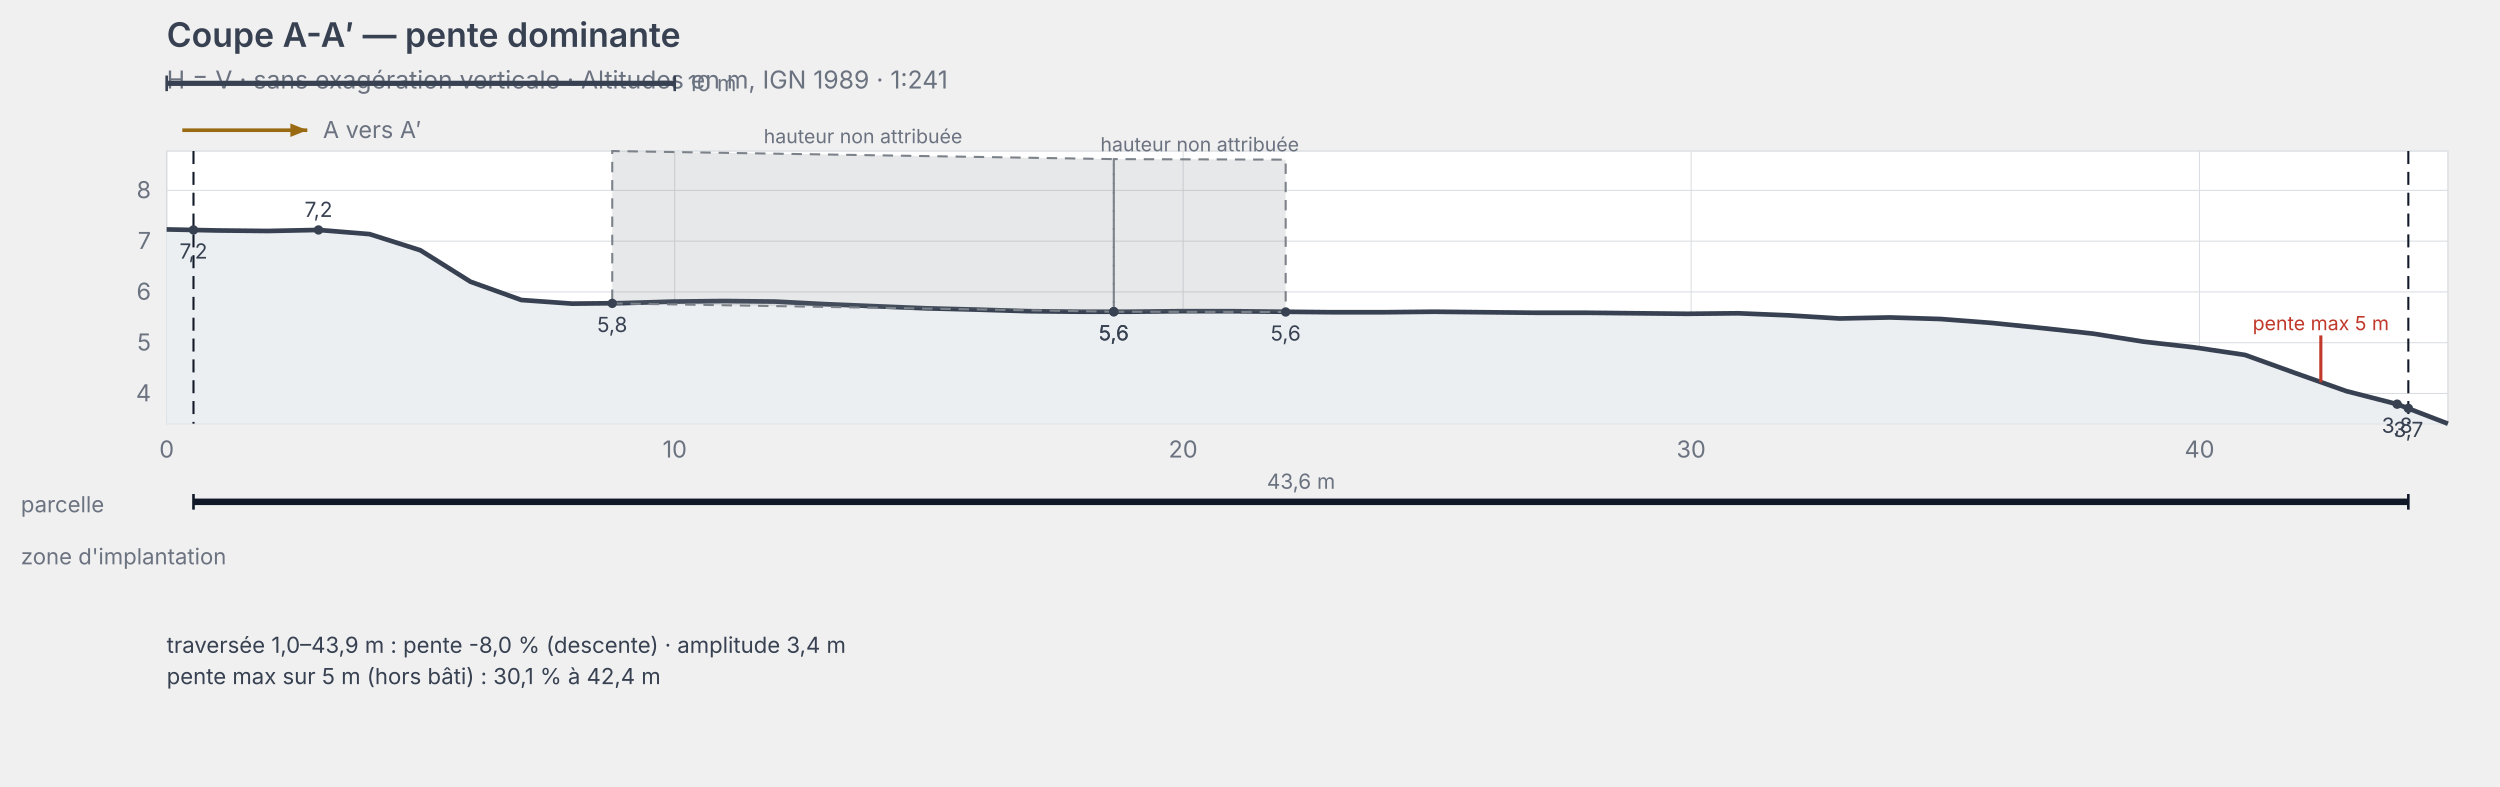
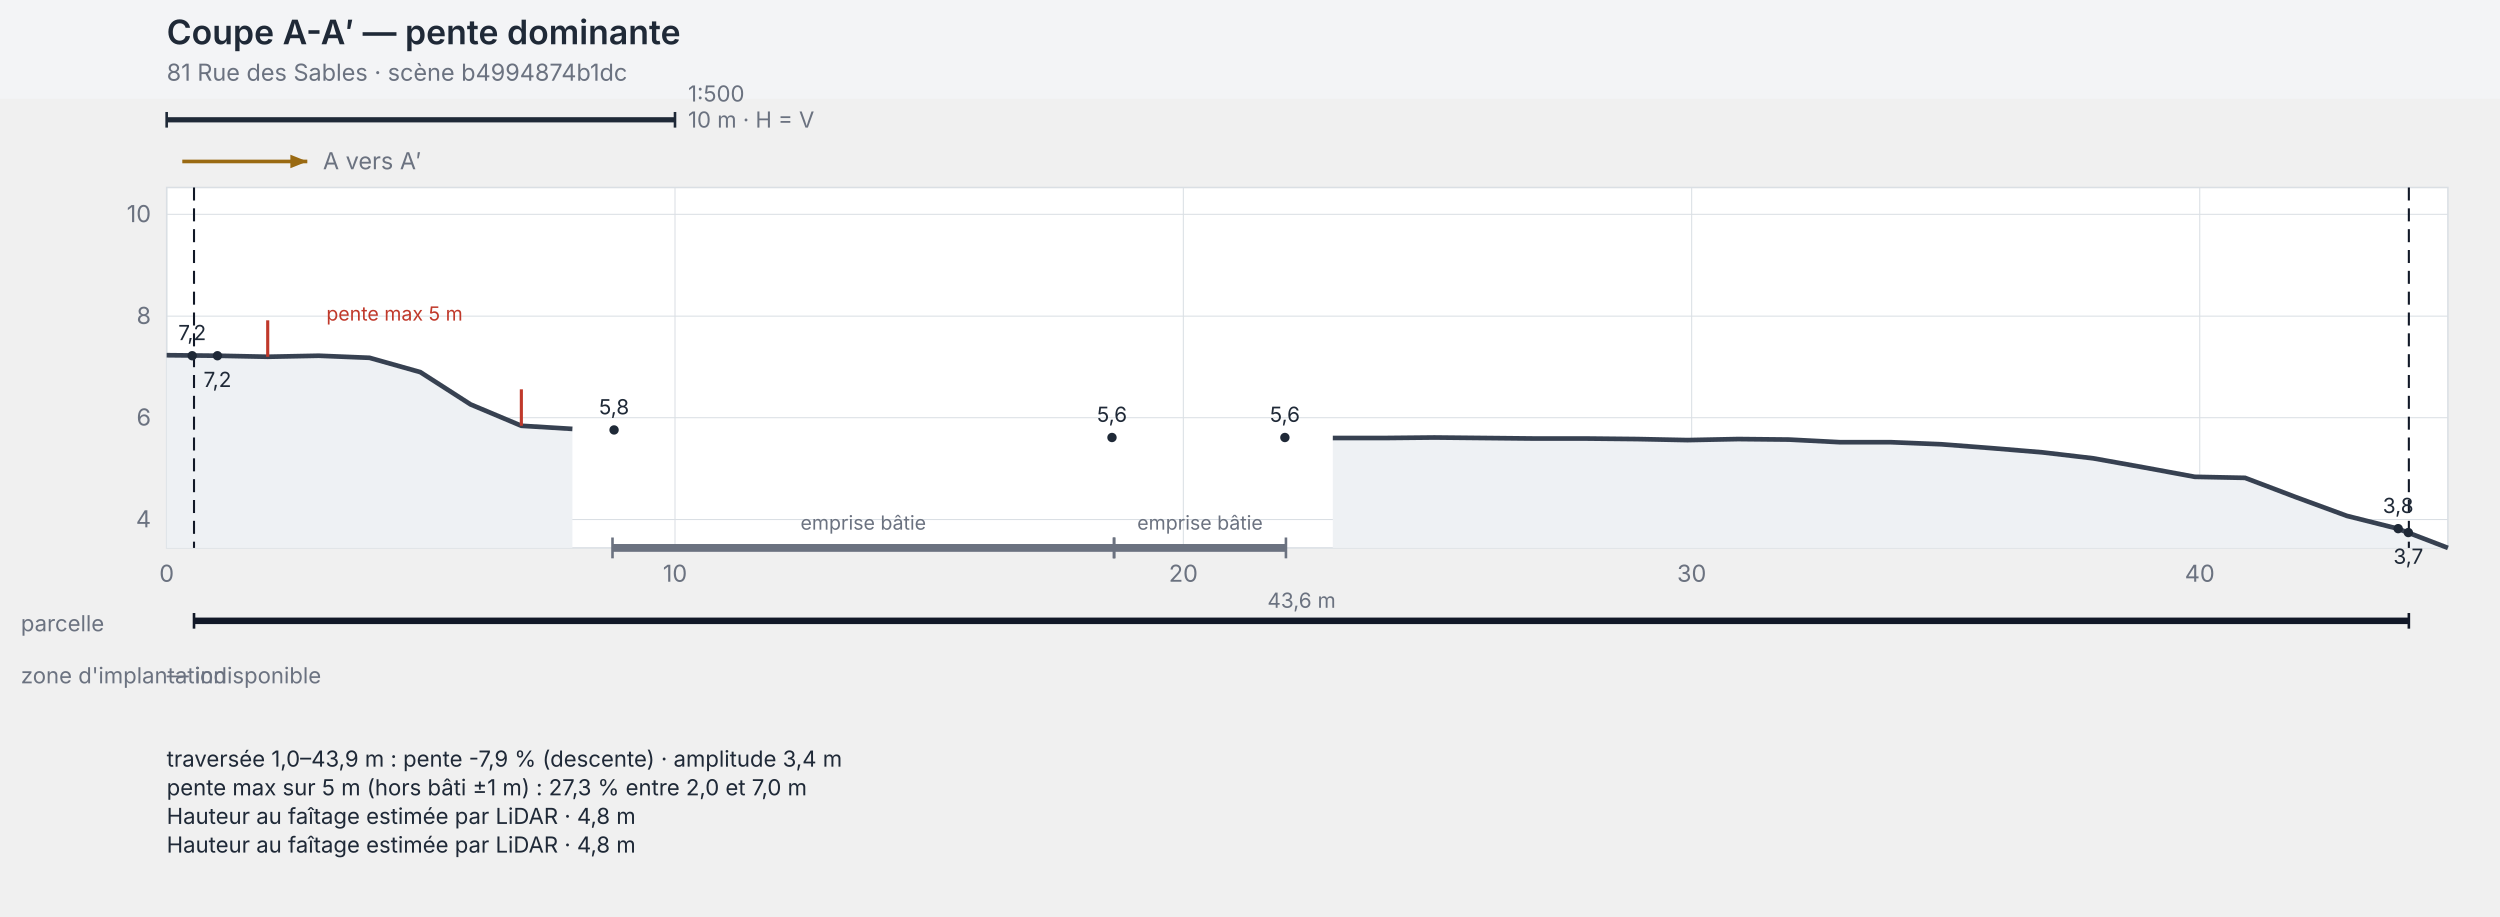
- <svg xmlns="http://www.w3.org/2000/svg" viewBox="0 0 960 302" width="960" height="302" role="img" aria-label="Coupe A-A′ — pente dominante" font-family="Inter, sans-serif" style="background:#fafbfc">
-   <rect x="64.0" y="58" width="876.0" height="104.7" fill="#ffffff" stroke="#d9dce0" stroke-width="0.5" />
-   <line x1="64.0" y1="58" x2="64.0" y2="162.7" stroke="#d9dce0" stroke-width="0.4" />
-   <text x="64.0" y="175.7" text-anchor="middle" font-size="9" fill="#6b7280">0</text>
-   <line x1="259.1" y1="58" x2="259.1" y2="162.7" stroke="#d9dce0" stroke-width="0.4" />
-   <text x="259.1" y="175.7" text-anchor="middle" font-size="9" fill="#6b7280">10</text>
-   <line x1="454.3" y1="58" x2="454.3" y2="162.7" stroke="#d9dce0" stroke-width="0.4" />
-   <text x="454.3" y="175.7" text-anchor="middle" font-size="9" fill="#6b7280">20</text>
-   <line x1="649.4" y1="58" x2="649.4" y2="162.7" stroke="#d9dce0" stroke-width="0.4" />
-   <text x="649.4" y="175.7" text-anchor="middle" font-size="9" fill="#6b7280">30</text>
-   <line x1="844.6" y1="58" x2="844.6" y2="162.7" stroke="#d9dce0" stroke-width="0.4" />
-   <text x="844.6" y="175.7" text-anchor="middle" font-size="9" fill="#6b7280">40</text>
-   <line x1="64.0" y1="151.1" x2="940.0" y2="151.1" stroke="#d9dce0" stroke-width="0.4" />
-   <text x="58.0" y="154.1" text-anchor="end" font-size="9" fill="#6b7280">4</text>
-   <line x1="64.0" y1="131.6" x2="940.0" y2="131.6" stroke="#d9dce0" stroke-width="0.4" />
-   <text x="58.0" y="134.6" text-anchor="end" font-size="9" fill="#6b7280">5</text>
-   <line x1="64.0" y1="112.1" x2="940.0" y2="112.1" stroke="#d9dce0" stroke-width="0.4" />
-   <text x="58.0" y="115.1" text-anchor="end" font-size="9" fill="#6b7280">6</text>
-   <line x1="64.0" y1="92.6" x2="940.0" y2="92.6" stroke="#d9dce0" stroke-width="0.4" />
-   <text x="58.0" y="95.6" text-anchor="end" font-size="9" fill="#6b7280">7</text>
-   <line x1="64.0" y1="73.1" x2="940.0" y2="73.1" stroke="#d9dce0" stroke-width="0.4" />
-   <text x="58.0" y="76.1" text-anchor="end" font-size="9" fill="#6b7280">8</text>
-   <polygon points="64.0,88.1 83.5,88.5 102.8,88.7 122.3,88.3 141.9,89.9 161.4,96.1 180.7,108.2 200.2,115.2 219.7,116.6 239.2,116.4 258.6,115.8 278.1,115.6 297.6,115.8 317.1,116.8 336.4,117.6 355.9,118.4 375.4,118.9 395.0,119.5 414.3,119.7 433.8,119.7 453.3,119.5 472.8,119.5 492.1,119.7 511.7,119.9 531.2,119.9 550.7,119.7 570.0,119.9 589.5,120.1 609.0,120.1 628.6,120.3 647.9,120.5 667.4,120.3 686.9,121.1 706.4,122.3 725.7,121.9 745.2,122.5 764.8,124.0 784.3,126.0 803.6,128.1 823.1,131.2 842.6,133.4 862.1,136.3 881.5,143.3 901.0,150.2 920.5,155.2 940.0,162.7 940.0,162.7 64.0,162.7" fill="#eceff2" stroke="none" />
-   <polyline points="64.0,88.1 83.5,88.5 102.8,88.7 122.3,88.3 141.9,89.9 161.4,96.1 180.7,108.2 200.2,115.2 219.7,116.6 239.2,116.4 258.6,115.8 278.1,115.6 297.6,115.8 317.1,116.8 336.4,117.6 355.9,118.4 375.4,118.9 395.0,119.5 414.3,119.7 433.8,119.7 453.3,119.5 472.8,119.5 492.1,119.7 511.7,119.9 531.2,119.9 550.7,119.7 570.0,119.9 589.5,120.1 609.0,120.1 628.6,120.3 647.9,120.5 667.4,120.3 686.9,121.1 706.4,122.3 725.7,121.9 745.2,122.5 764.8,124.0 784.3,126.0 803.6,128.1 823.1,131.2 842.6,133.4 862.1,136.3 881.5,143.3 901.0,150.2 920.5,155.2 940.0,162.7" fill="none" stroke="#374151" stroke-width="1.8" />
-   <polygon points="235.1,116.5 427.7,119.7 427.7,61.1 235.1,58.0" fill="#7c828a" fill-opacity="0.18" stroke="#7c828a" stroke-width="0.8" stroke-dasharray="4 3" />
-   <text x="331.4" y="55.0" text-anchor="middle" font-size="7.5" fill="#6b7280">hauteur non attribuée</text>
-   <polygon points="427.7,119.7 493.7,119.8 493.7,61.3 427.7,61.1" fill="#7c828a" fill-opacity="0.18" stroke="#7c828a" stroke-width="0.8" stroke-dasharray="4 3" />
-   <text x="460.7" y="58.1" text-anchor="middle" font-size="7.5" fill="#6b7280">hauteur non attribuée</text>
-   <line x1="74.3" y1="58" x2="74.3" y2="162.7" stroke="#111827" stroke-width="0.8" stroke-dasharray="5 3" />
-   <line x1="924.8" y1="58" x2="924.8" y2="162.7" stroke="#111827" stroke-width="0.8" stroke-dasharray="5 3" />
-   <circle cx="74.3" cy="88.3" r="1.8" fill="#374151" />
-   <text x="74.3" y="99.3" text-anchor="middle" font-size="8" fill="#374151">7,2</text>
-   <circle cx="924.8" cy="156.8" r="1.8" fill="#374151" />
-   <text x="924.8" y="167.8" text-anchor="middle" font-size="8" fill="#374151">3,7</text>
-   <circle cx="122.3" cy="88.3" r="1.8" fill="#374151" />
-   <text x="122.3" y="83.3" text-anchor="middle" font-size="8" fill="#374151">7,2</text>
-   <circle cx="920.5" cy="155.2" r="1.8" fill="#374151" />
-   <text x="920.5" y="166.2" text-anchor="middle" font-size="8" fill="#374151">3,8</text>
-   <circle cx="235.1" cy="116.5" r="1.8" fill="#374151" />
-   <text x="235.1" y="127.5" text-anchor="middle" font-size="8" fill="#374151">5,8</text>
-   <circle cx="427.7" cy="119.7" r="1.8" fill="#374151" />
-   <text x="427.7" y="130.7" text-anchor="middle" font-size="8" fill="#374151">5,6</text>
-   <circle cx="427.7" cy="119.7" r="1.8" fill="#374151" />
-   <text x="427.7" y="130.7" text-anchor="middle" font-size="8" fill="#374151">5,6</text>
-   <circle cx="493.7" cy="119.8" r="1.8" fill="#374151" />
-   <text x="493.7" y="130.8" text-anchor="middle" font-size="8" fill="#374151">5,6</text>
-   <line x1="70.0" y1="50.0" x2="118.0" y2="50.0" stroke="#9a6a12" stroke-width="1.4" />
-   <polygon points="118.0,50.0 111.5,52.6 111.5,47.4" fill="#9a6a12" />
-   <text x="124.0" y="53.0" font-size="9" fill="#6b7280">A vers A′</text>
-   <text x="64" y="18" font-size="13" font-weight="600" fill="#374151">Coupe A-A′ — pente dominante</text>
-   <text x="64" y="34" font-size="9.5" fill="#6b7280">H = V · sans exagération verticale · Altitudes en m, IGN 1989 · 1:241</text>
-   <line x1="64.0" y1="32.0" x2="259.1" y2="32.0" stroke="#374151" stroke-width="2" />
-   <line x1="64.0" y1="29.0" x2="64.0" y2="35.0" stroke="#374151" stroke-width="1" />
-   <line x1="259.1" y1="29.0" x2="259.1" y2="35.0" stroke="#374151" stroke-width="1" />
-   <text x="264.1" y="35.0" font-size="8.5" fill="#6b7280">10 m</text>
-   <text x="8" y="196.7" font-size="8.5" fill="#6b7280">parcelle</text>
-   <line x1="74.3" y1="192.7" x2="924.8" y2="192.7" stroke="#111827" stroke-width="2.5" />
-   <line x1="74.3" y1="189.7" x2="74.3" y2="195.7" stroke="#111827" stroke-width="1" />
-   <line x1="924.8" y1="189.7" x2="924.8" y2="195.7" stroke="#111827" stroke-width="1" />
-   <text x="499.6" y="187.7" text-anchor="middle" font-size="8" fill="#6b7280">43,6 m</text>
-   <text x="8" y="216.7" font-size="8.5" fill="#6b7280">zone d'implantation</text>
-   <line x1="891.2" y1="146.8" x2="891.2" y2="128.8" stroke="#c0392b" stroke-width="1.2" />
-   <text x="891.2" y="126.8" text-anchor="middle" font-size="7.5" fill="#c0392b">pente max 5 m</text>
-   <text x="64" y="250.7" font-size="8.5" fill="#374151">traversée 1,0–43,9 m : pente -8,0 % (descente) · amplitude 3,4 m</text>
-   <text x="64" y="262.7" font-size="8.5" fill="#374151">pente max sur 5 m (hors bâti) : 30,1 % à 42,4 m</text>
+ <svg xmlns="http://www.w3.org/2000/svg" viewBox="0 0 960 352" width="960" height="352" role="img" aria-label="Coupe A-A′ — pente dominante" font-family="Inter, Helvetica, Arial, sans-serif" style="background:#ffffff">
+   <rect x="0" y="0" width="960" height="38" fill="#f3f4f6" />
+   <text x="64" y="17" font-size="13" font-weight="600" fill="#1f2937">Coupe A-A′ — pente dominante</text>
+   <text x="64" y="31" font-size="9" fill="#6b7280">81 Rue des Sables · scène b4994874b1dc</text>
+   <rect x="64.0" y="72" width="876.0" height="138.4" fill="#ffffff" stroke="#dadfe4" stroke-width="0.6" />
+   <line x1="64.0" y1="72" x2="64.0" y2="210.4" stroke="#dadfe4" stroke-width="0.4" />
+   <text x="64.0" y="223.4" text-anchor="middle" font-size="9" fill="#6b7280">0</text>
+   <line x1="259.2" y1="72" x2="259.2" y2="210.4" stroke="#dadfe4" stroke-width="0.4" />
+   <text x="259.2" y="223.4" text-anchor="middle" font-size="9" fill="#6b7280">10</text>
+   <line x1="454.4" y1="72" x2="454.4" y2="210.4" stroke="#dadfe4" stroke-width="0.4" />
+   <text x="454.4" y="223.4" text-anchor="middle" font-size="9" fill="#6b7280">20</text>
+   <line x1="649.6" y1="72" x2="649.6" y2="210.4" stroke="#dadfe4" stroke-width="0.4" />
+   <text x="649.6" y="223.4" text-anchor="middle" font-size="9" fill="#6b7280">30</text>
+   <line x1="844.7" y1="72" x2="844.7" y2="210.4" stroke="#dadfe4" stroke-width="0.4" />
+   <text x="844.7" y="223.4" text-anchor="middle" font-size="9" fill="#6b7280">40</text>
+   <line x1="64.0" y1="199.5" x2="940.0" y2="199.5" stroke="#dadfe4" stroke-width="0.4" />
+   <text x="58.0" y="202.5" text-anchor="end" font-size="9" fill="#6b7280">4</text>
+   <line x1="64.0" y1="160.4" x2="940.0" y2="160.4" stroke="#dadfe4" stroke-width="0.4" />
+   <text x="58.0" y="163.4" text-anchor="end" font-size="9" fill="#6b7280">6</text>
+   <line x1="64.0" y1="121.4" x2="940.0" y2="121.4" stroke="#dadfe4" stroke-width="0.4" />
+   <text x="58.0" y="124.4" text-anchor="end" font-size="9" fill="#6b7280">8</text>
+   <line x1="64.0" y1="82.3" x2="940.0" y2="82.3" stroke="#dadfe4" stroke-width="0.4" />
+   <text x="58.0" y="85.3" text-anchor="end" font-size="9" fill="#6b7280">10</text>
+   <polygon points="64.0,136.4 83.5,136.6 102.8,137.0 122.4,136.6 141.9,137.4 161.4,142.9 180.7,155.3 200.2,163.5 219.8,164.7 219.8,210.4 64.0,210.4" fill="#eef1f4" stroke="none" />
+   <polyline points="64.0,136.4 83.5,136.6 102.8,137.0 122.4,136.6 141.9,137.4 161.4,142.9 180.7,155.3 200.2,163.5 219.8,164.7" fill="none" stroke="#374151" stroke-width="1.8" />
+   <polygon points="511.8,168.2 531.3,168.2 550.8,168.0 570.1,168.2 589.6,168.4 609.2,168.4 628.7,168.6 648.0,169.0 667.5,168.6 687.0,168.8 706.4,169.8 725.9,169.8 745.4,170.6 764.9,172.1 784.2,173.7 803.8,176.0 823.3,179.5 842.8,183.1 862.1,183.5 881.6,190.9 901.2,198.1 920.7,203.0 940.0,210.4 940.0,210.4 511.8,210.4" fill="#eef1f4" stroke="none" />
+   <polyline points="511.8,168.2 531.3,168.2 550.8,168.0 570.1,168.2 589.6,168.4 609.2,168.4 628.7,168.6 648.0,169.0 667.5,168.6 687.0,168.8 706.4,169.8 725.9,169.8 745.4,170.6 764.9,172.1 784.2,173.7 803.8,176.0 823.3,179.5 842.8,183.1 862.1,183.5 881.6,190.9 901.2,198.1 920.7,203.0 940.0,210.4" fill="none" stroke="#374151" stroke-width="1.8" />
+   <line x1="235.2" y1="210.4" x2="427.8" y2="210.4" stroke="#6b7280" stroke-width="3" />
+   <line x1="235.2" y1="206.4" x2="235.2" y2="214.4" stroke="#6b7280" stroke-width="1" />
+   <line x1="427.8" y1="206.4" x2="427.8" y2="214.4" stroke="#6b7280" stroke-width="1" />
+   <text x="331.5" y="203.4" text-anchor="middle" font-size="7.5" fill="#6b7280">emprise bâtie</text>
+   <line x1="427.8" y1="210.4" x2="493.8" y2="210.4" stroke="#6b7280" stroke-width="3" />
+   <line x1="427.8" y1="206.4" x2="427.8" y2="214.4" stroke="#6b7280" stroke-width="1" />
+   <line x1="493.8" y1="206.4" x2="493.8" y2="214.4" stroke="#6b7280" stroke-width="1" />
+   <text x="460.8" y="203.4" text-anchor="middle" font-size="7.5" fill="#6b7280">emprise bâtie</text>
+   <line x1="74.5" y1="72" x2="74.5" y2="210.4" stroke="#111827" stroke-width="0.8" stroke-dasharray="5 3" />
+   <line x1="925.0" y1="72" x2="925.0" y2="210.4" stroke="#111827" stroke-width="0.8" stroke-dasharray="5 3" />
+   <line x1="102.8" y1="137.0" x2="102.8" y2="123.0" stroke="#c0392b" stroke-width="1.2" />
+   <line x1="200.2" y1="163.5" x2="200.2" y2="149.5" stroke="#c0392b" stroke-width="1.2" />
+   <text x="151.5" y="123.1" text-anchor="middle" font-size="7.5" fill="#c0392b">pente max 5 m</text>
+   <circle cx="73.8" cy="136.6" r="1.8" fill="#1f2937" />
+   <text x="73.8" y="130.6" text-anchor="middle" font-size="8" fill="#1f2937">7,2</text>
+   <circle cx="83.5" cy="136.6" r="1.8" fill="#1f2937" />
+   <text x="83.5" y="148.6" text-anchor="middle" font-size="8" fill="#1f2937">7,2</text>
+   <circle cx="235.8" cy="165.1" r="1.8" fill="#1f2937" />
+   <text x="235.8" y="159.1" text-anchor="middle" font-size="8" fill="#1f2937">5,8</text>
+   <circle cx="427.0" cy="168.0" r="1.8" fill="#1f2937" />
+   <text x="427.0" y="162.0" text-anchor="middle" font-size="8" fill="#1f2937">5,6</text>
+   <circle cx="493.4" cy="168.0" r="1.8" fill="#1f2937" />
+   <text x="493.4" y="162.0" text-anchor="middle" font-size="8" fill="#1f2937">5,6</text>
+   <circle cx="920.9" cy="203.0" r="1.8" fill="#1f2937" />
+   <text x="920.9" y="197.0" text-anchor="middle" font-size="8" fill="#1f2937">3,8</text>
+   <circle cx="924.8" cy="204.5" r="1.8" fill="#1f2937" />
+   <text x="924.8" y="216.5" text-anchor="middle" font-size="8" fill="#1f2937">3,7</text>
+   <line x1="70.0" y1="62.0" x2="118.0" y2="62.0" stroke="#9a6a12" stroke-width="1.4" />
+   <polygon points="118.0,62.0 111.5,64.6 111.5,59.4" fill="#9a6a12" />
+   <text x="124.0" y="65.0" font-size="9" fill="#6b7280">A vers A′</text>
+   <line x1="64.0" y1="46.0" x2="259.2" y2="46.0" stroke="#1f2937" stroke-width="2" />
+   <line x1="64.0" y1="43.0" x2="64.0" y2="49.0" stroke="#1f2937" stroke-width="1" />
+   <line x1="259.2" y1="43.0" x2="259.2" y2="49.0" stroke="#1f2937" stroke-width="1" />
+   <text x="264.2" y="49.0" font-size="8.5" fill="#6b7280">10 m · H = V</text>
+   <text x="264.2" y="39.0" font-size="8.5" fill="#6b7280">1:500</text>
+   <text x="8" y="242.4" font-size="8.5" fill="#6b7280">parcelle</text>
+   <line x1="74.5" y1="238.4" x2="925.0" y2="238.4" stroke="#111827" stroke-width="2.5" />
+   <line x1="74.5" y1="235.4" x2="74.5" y2="241.4" stroke="#111827" stroke-width="1" />
+   <line x1="925.0" y1="235.4" x2="925.0" y2="241.4" stroke="#111827" stroke-width="1" />
+   <text x="499.8" y="233.4" text-anchor="middle" font-size="8" fill="#6b7280">43,6 m</text>
+   <text x="8" y="262.4" font-size="8.5" fill="#6b7280">zone d'implantation</text>
+   <text x="64.0" y="262.4" font-size="8.5" fill="#6b7280">— indisponible</text>
+   <text x="64" y="294.4" font-size="8.5" fill="#1f2937">traversée 1,0–43,9 m : pente -7,9 % (descente) · amplitude 3,4 m</text>
+   <text x="64" y="305.4" font-size="8.5" fill="#1f2937">pente max sur 5 m (hors bâti ±1 m) : 27,3 % entre 2,0 et 7,0 m</text>
+   <text x="64" y="316.4" font-size="8.5" fill="#1f2937">Hauteur au faîtage estimée par LiDAR · 4,8 m</text>
+   <text x="64" y="327.4" font-size="8.5" fill="#1f2937">Hauteur au faîtage estimée par LiDAR · 4,8 m</text>
</svg>
